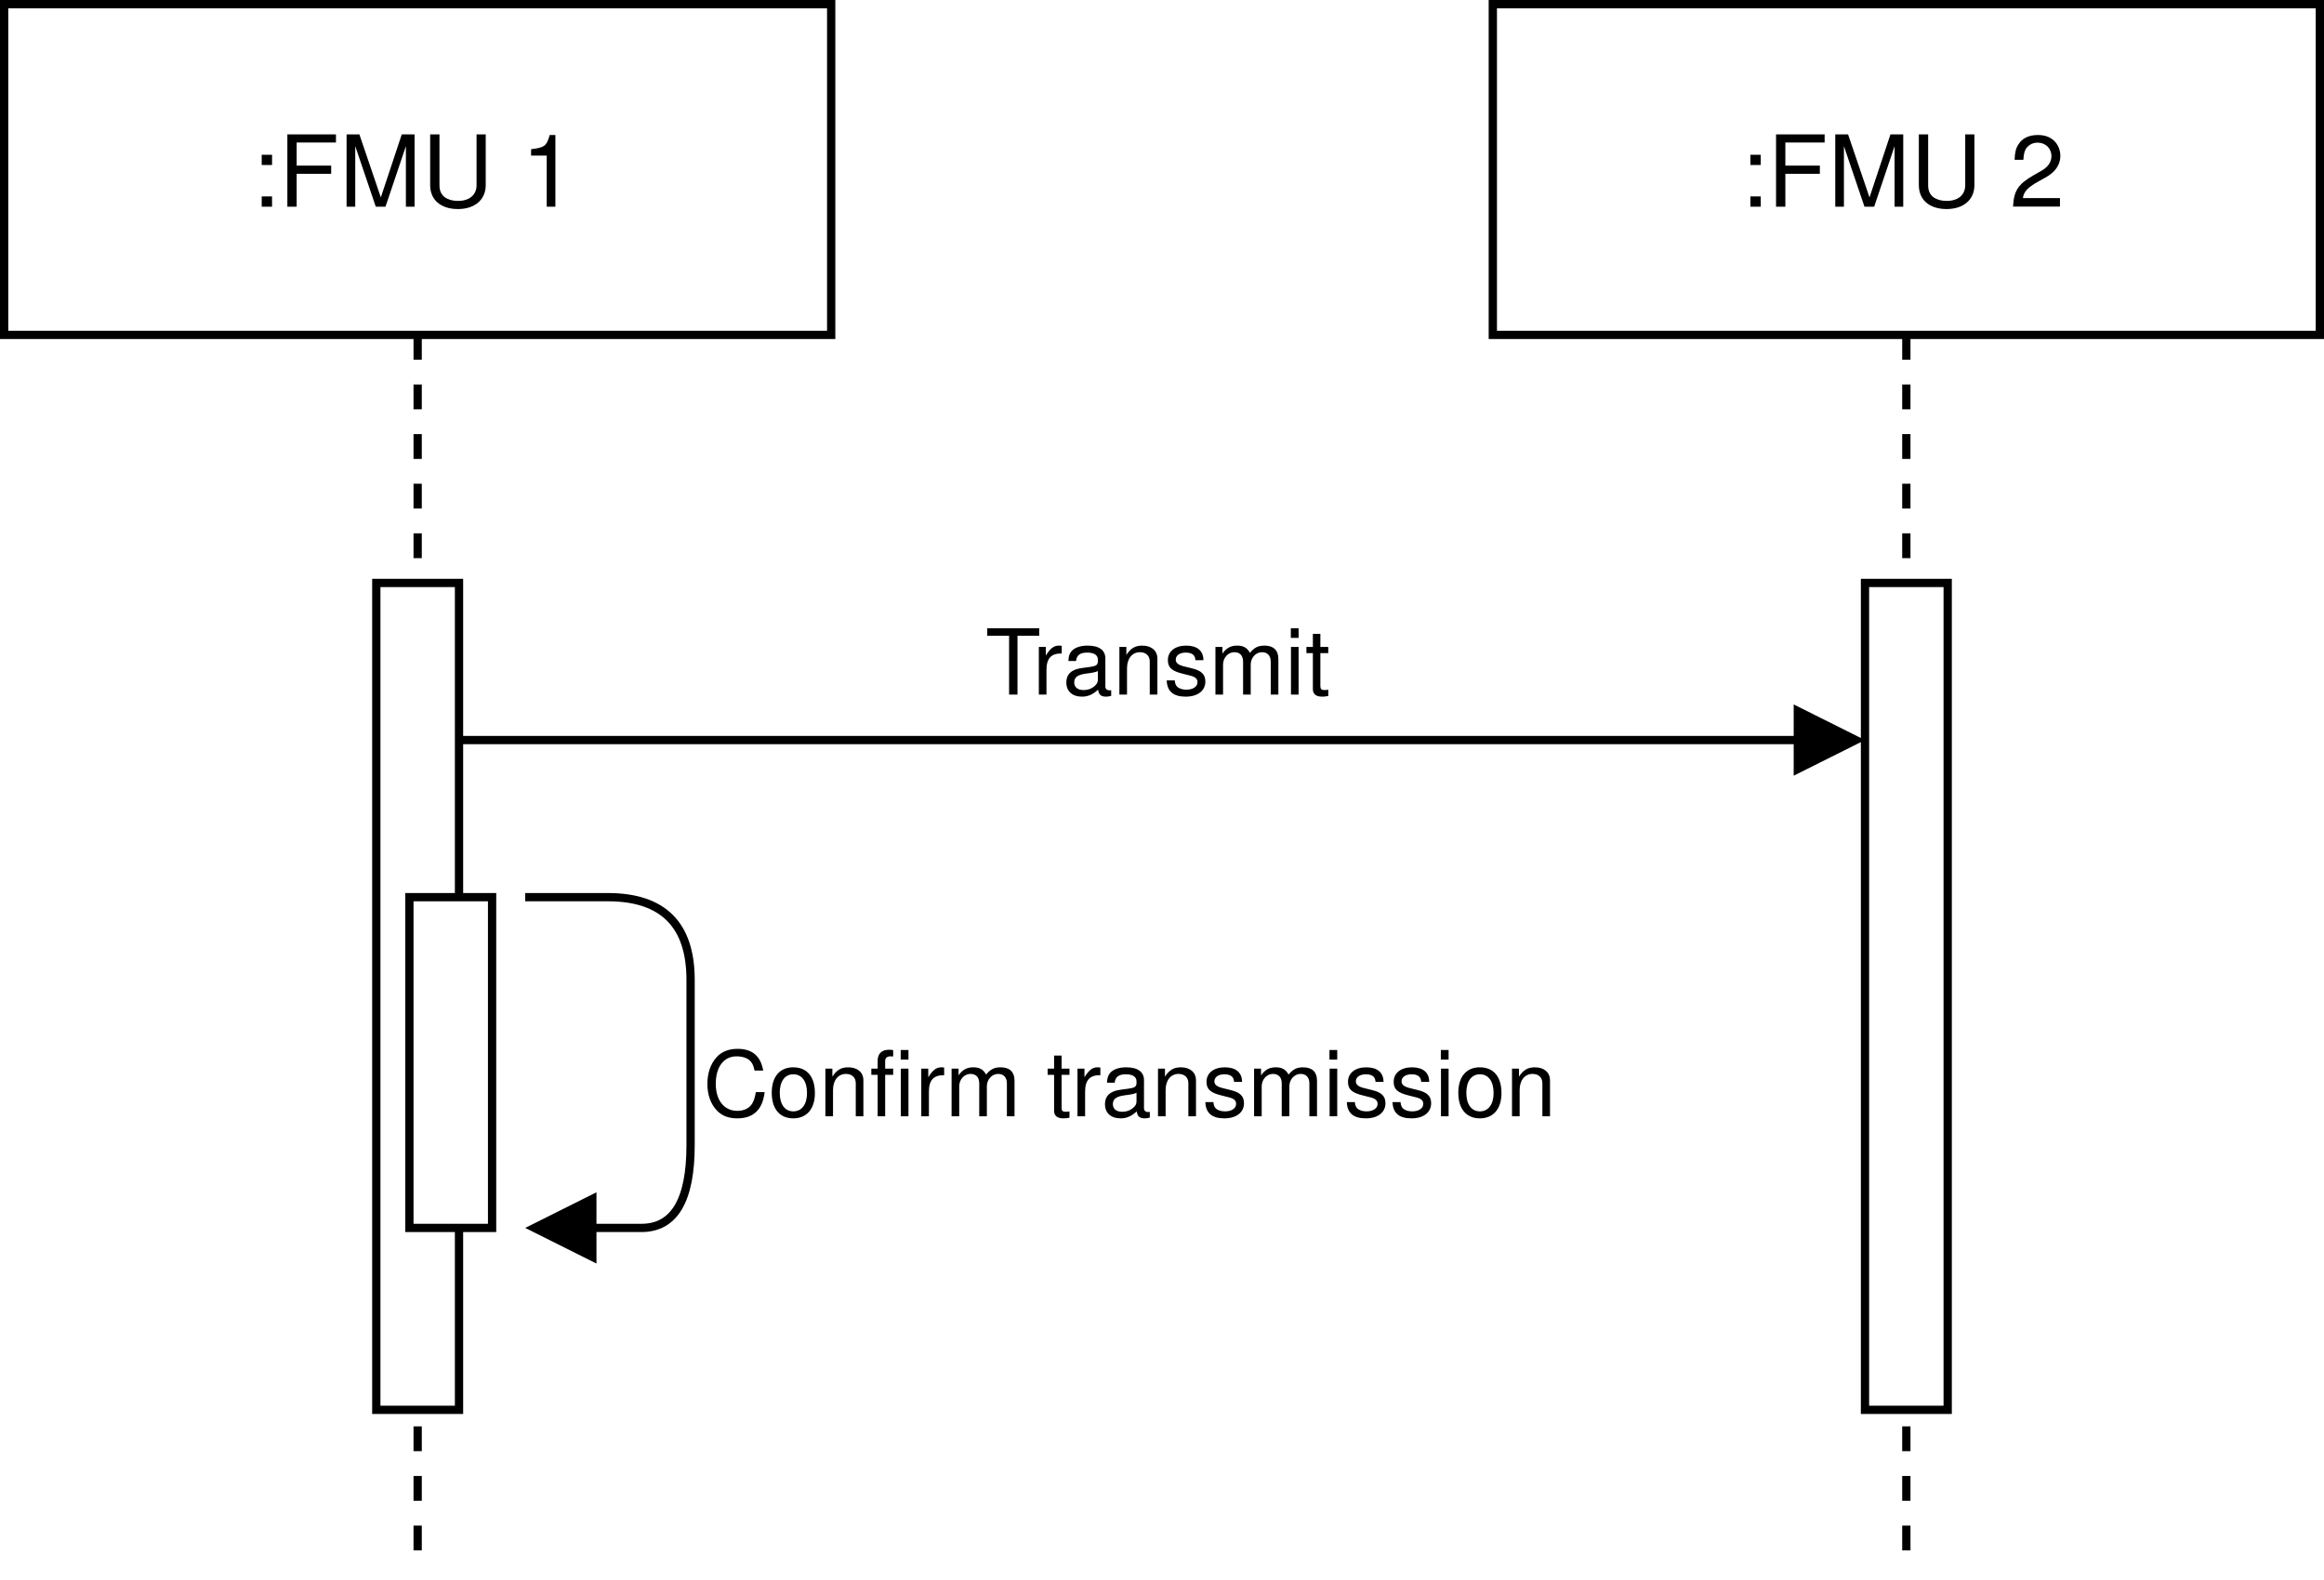
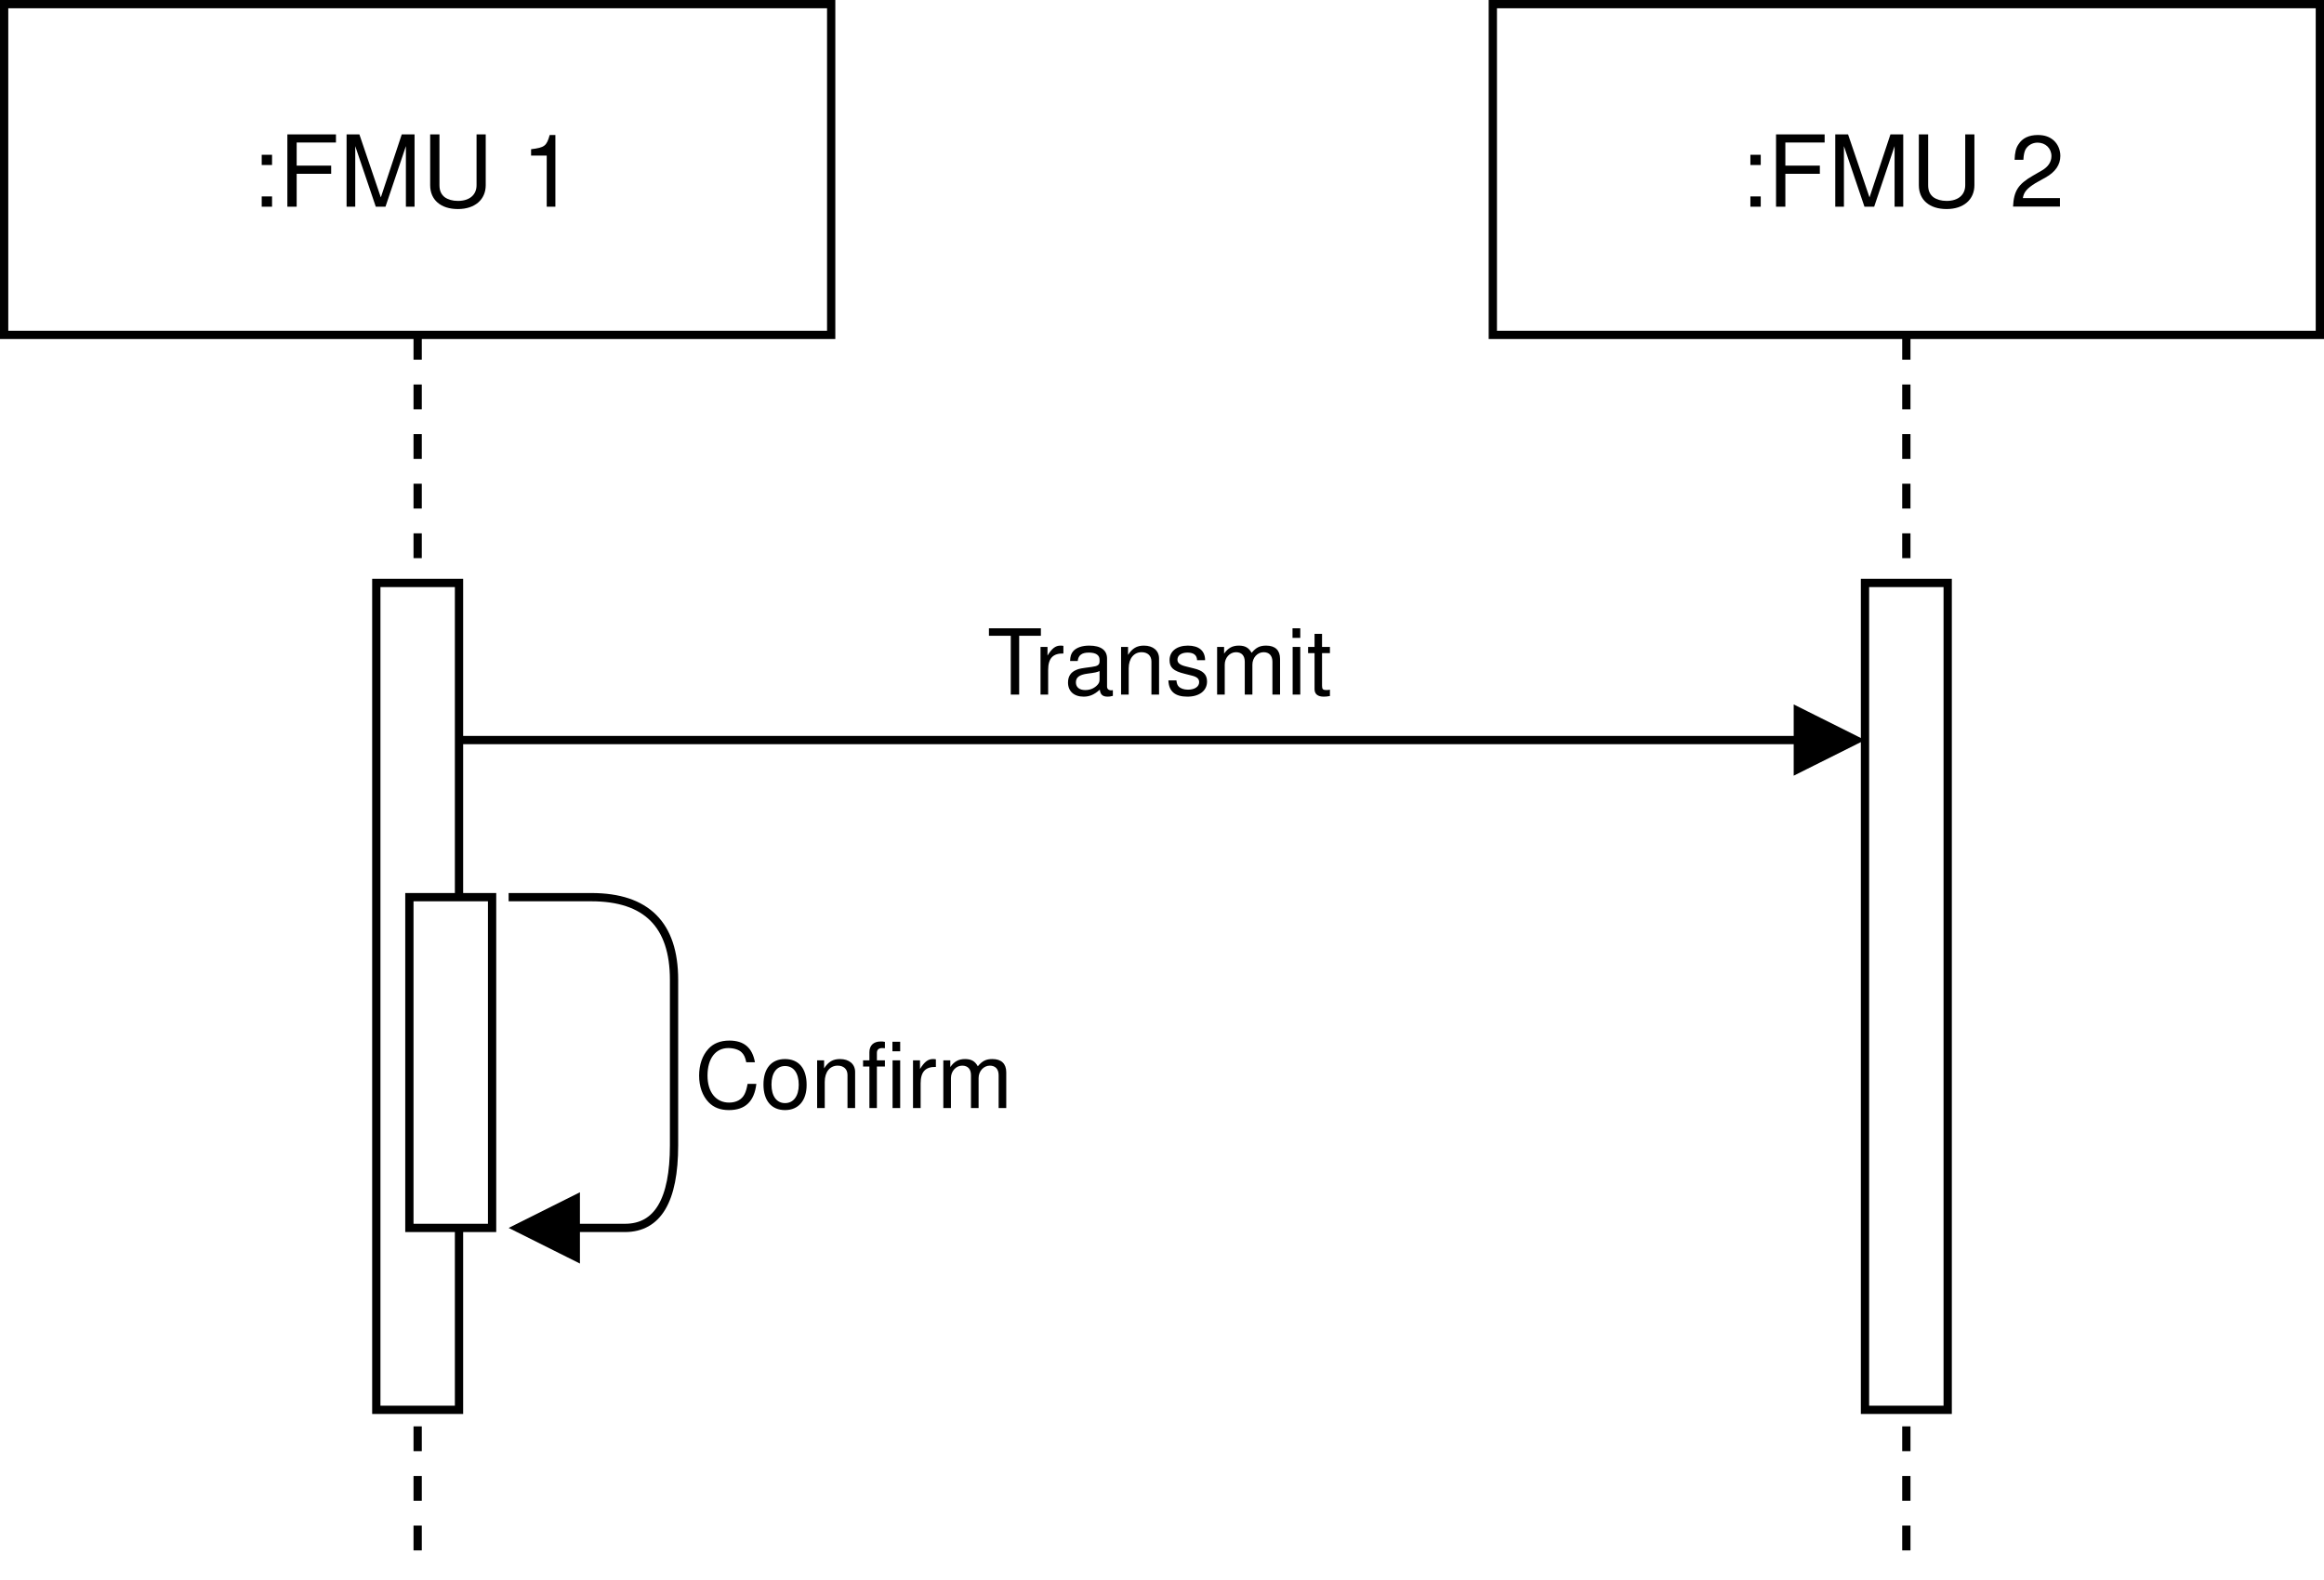
<svg xmlns="http://www.w3.org/2000/svg" version="1.1" width="281px" height="191px" viewBox="-0.5 -0.5 281 191">
  <defs />
  <g>
    <rect x="0" y="0" width="100" height="40" fill="rgb(255, 255, 255)" stroke="rgb(0, 0, 0)" pointer-events="all" />
    <path d="M 50 40 L 50 190" fill="none" stroke="rgb(0, 0, 0)" stroke-miterlimit="10" stroke-dasharray="3 3" pointer-events="all" />
    <g fill="rgb(0, 0, 0)" font-family="Helvetica" text-anchor="middle" font-size="12px">
      <text x="49.5" y="24.5">:FMU 1</text>
    </g>
    <rect x="45" y="70" width="10" height="100" fill="rgb(255, 255, 255)" stroke="rgb(0, 0, 0)" pointer-events="all" />
    <rect x="49" y="108" width="10" height="40" fill="rgb(255, 255, 255)" stroke="rgb(0, 0, 0)" pointer-events="all" />
-     <path d="M 63 108 L 73 108 Q 83 108 83 118 L 83 138 Q 83 148 77.06 148 L 71.12 148" fill="none" stroke="rgb(0, 0, 0)" stroke-miterlimit="10" pointer-events="stroke" />
-     <path d="M 64.12 148 L 71.12 144.5 L 71.12 151.5 Z" fill="rgb(0, 0, 0)" stroke="rgb(0, 0, 0)" stroke-miterlimit="10" pointer-events="all" />
+     <path d="M 61 108 L 71 108 Q 81 108 81 118 L 81 138 Q 81 148 75.06 148 L 69.12 148" fill="none" stroke="rgb(0, 0, 0)" stroke-miterlimit="10" pointer-events="stroke" />
+     <path d="M 62.12 148 L 69.12 144.5 L 69.12 151.5 Z" fill="rgb(0, 0, 0)" stroke="rgb(0, 0, 0)" stroke-miterlimit="10" pointer-events="all" />
    <g fill="rgb(0, 0, 0)" font-family="Helvetica" font-size="11px">
-       <rect fill="rgb(255, 255, 255)" stroke="none" x="85" y="125" width="105" height="14" stroke-width="0" />
-       <text x="84.5" y="134.5">Confirm transmission</text>
+       <rect fill="rgb(255, 255, 255)" stroke="none" x="84" y="124" width="41" height="14" stroke-width="0" />
+       <text x="83.5" y="133.5">Confirm</text>
    </g>
    <rect x="180" y="0" width="100" height="40" fill="rgb(255, 255, 255)" stroke="rgb(0, 0, 0)" pointer-events="all" />
    <path d="M 230 40 L 230 190" fill="none" stroke="rgb(0, 0, 0)" stroke-miterlimit="10" stroke-dasharray="3 3" pointer-events="all" />
    <g fill="rgb(0, 0, 0)" font-family="Helvetica" text-anchor="middle" font-size="12px">
      <text x="229.5" y="24.5">:FMU 2</text>
    </g>
    <rect x="225" y="70" width="10" height="100" fill="rgb(255, 255, 255)" stroke="rgb(0, 0, 0)" pointer-events="all" />
    <path d="M 55 89 L 216.88 89" fill="none" stroke="rgb(0, 0, 0)" stroke-miterlimit="10" pointer-events="stroke" />
    <path d="M 223.88 89 L 216.88 92.5 L 216.88 85.5 Z" fill="rgb(0, 0, 0)" stroke="rgb(0, 0, 0)" stroke-miterlimit="10" pointer-events="all" />
    <g fill="rgb(0, 0, 0)" font-family="Helvetica" text-anchor="middle" font-size="11px">
      <rect fill="rgb(255, 255, 255)" stroke="none" x="119" y="74" width="44" height="14" stroke-width="0" />
-       <text x="139.5" y="83.5">Transmit</text>
+       <text x="139.7" y="83.5">Transmit</text>
    </g>
  </g>
</svg>
